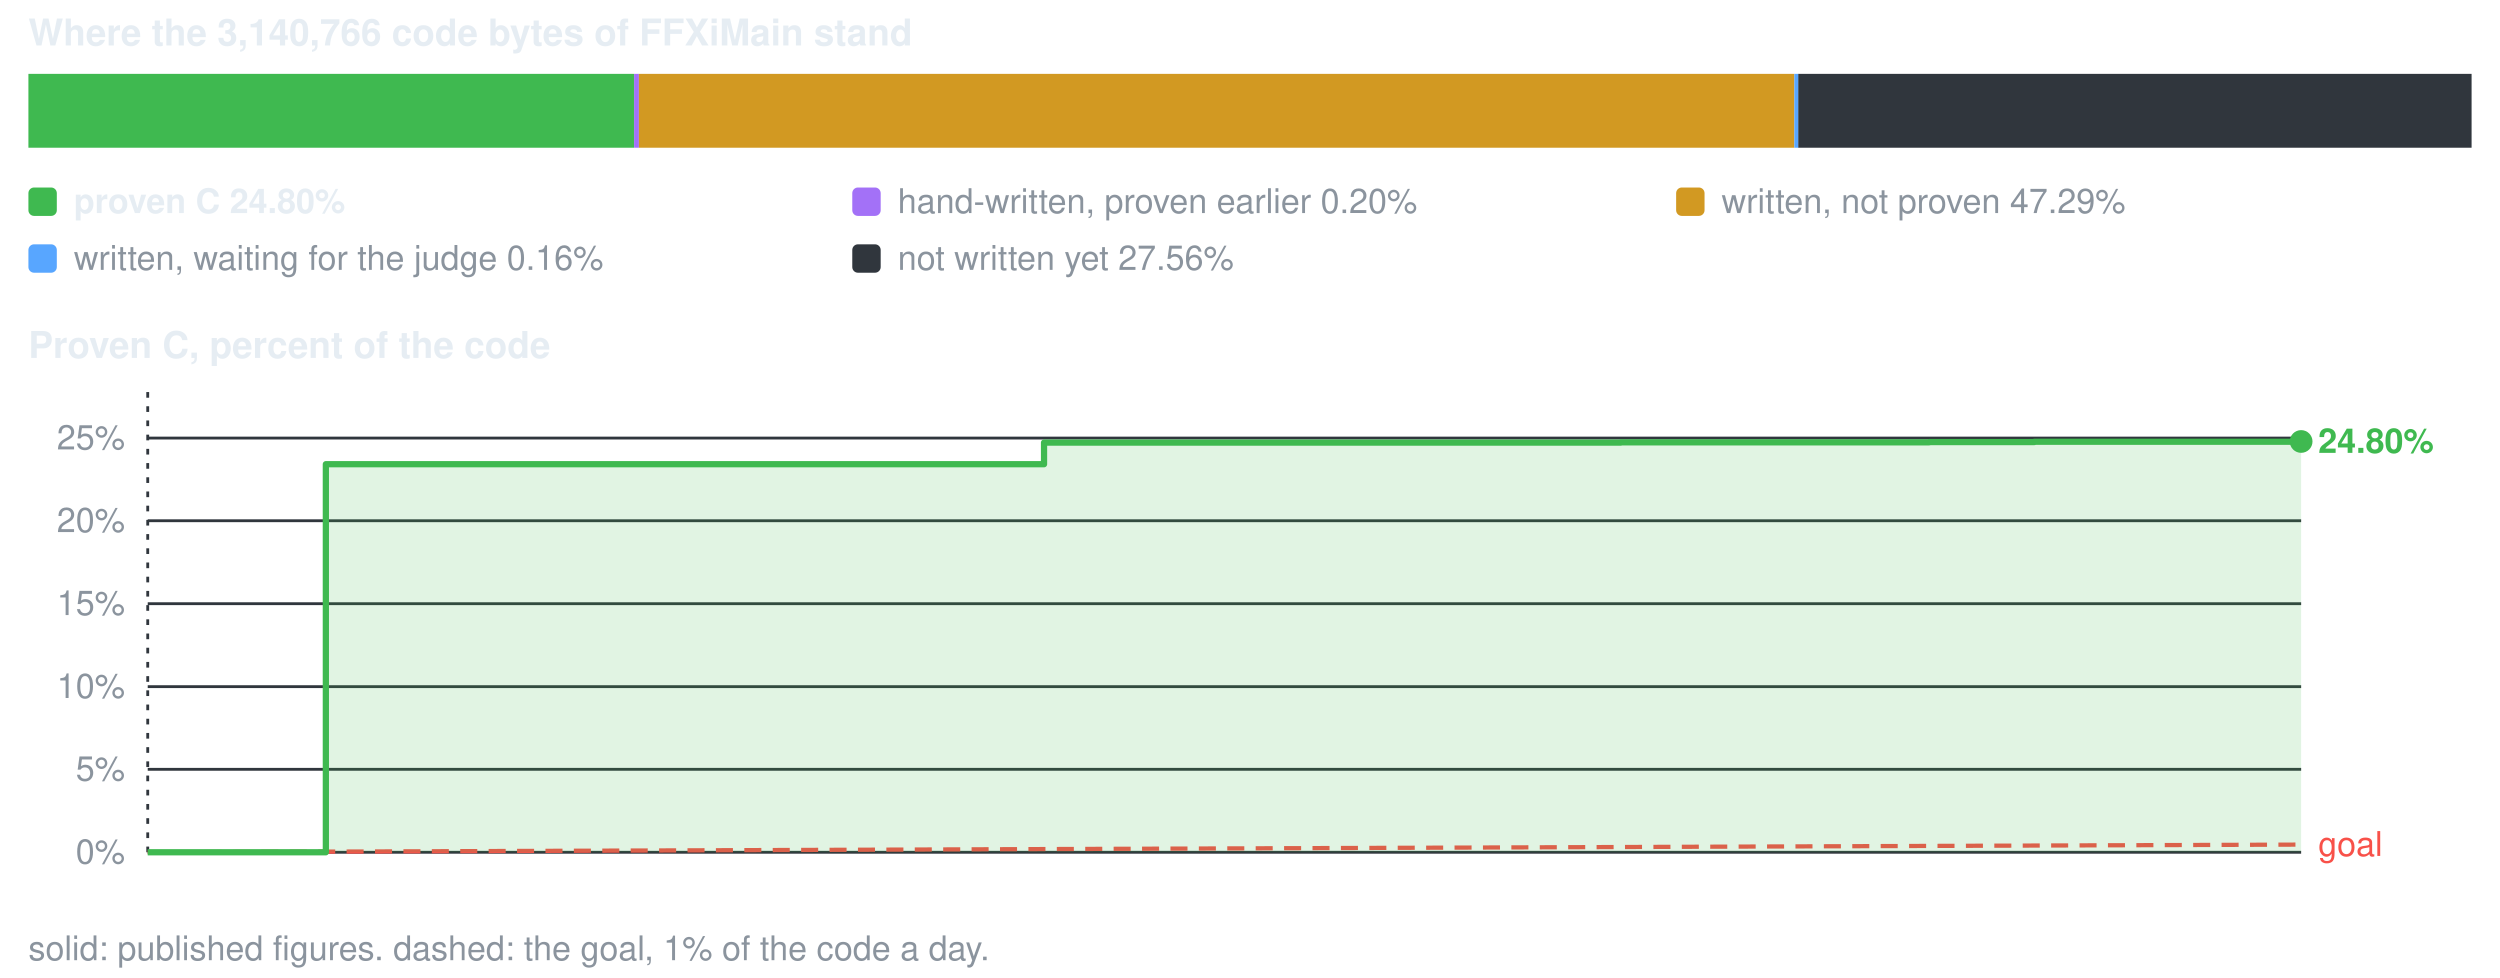
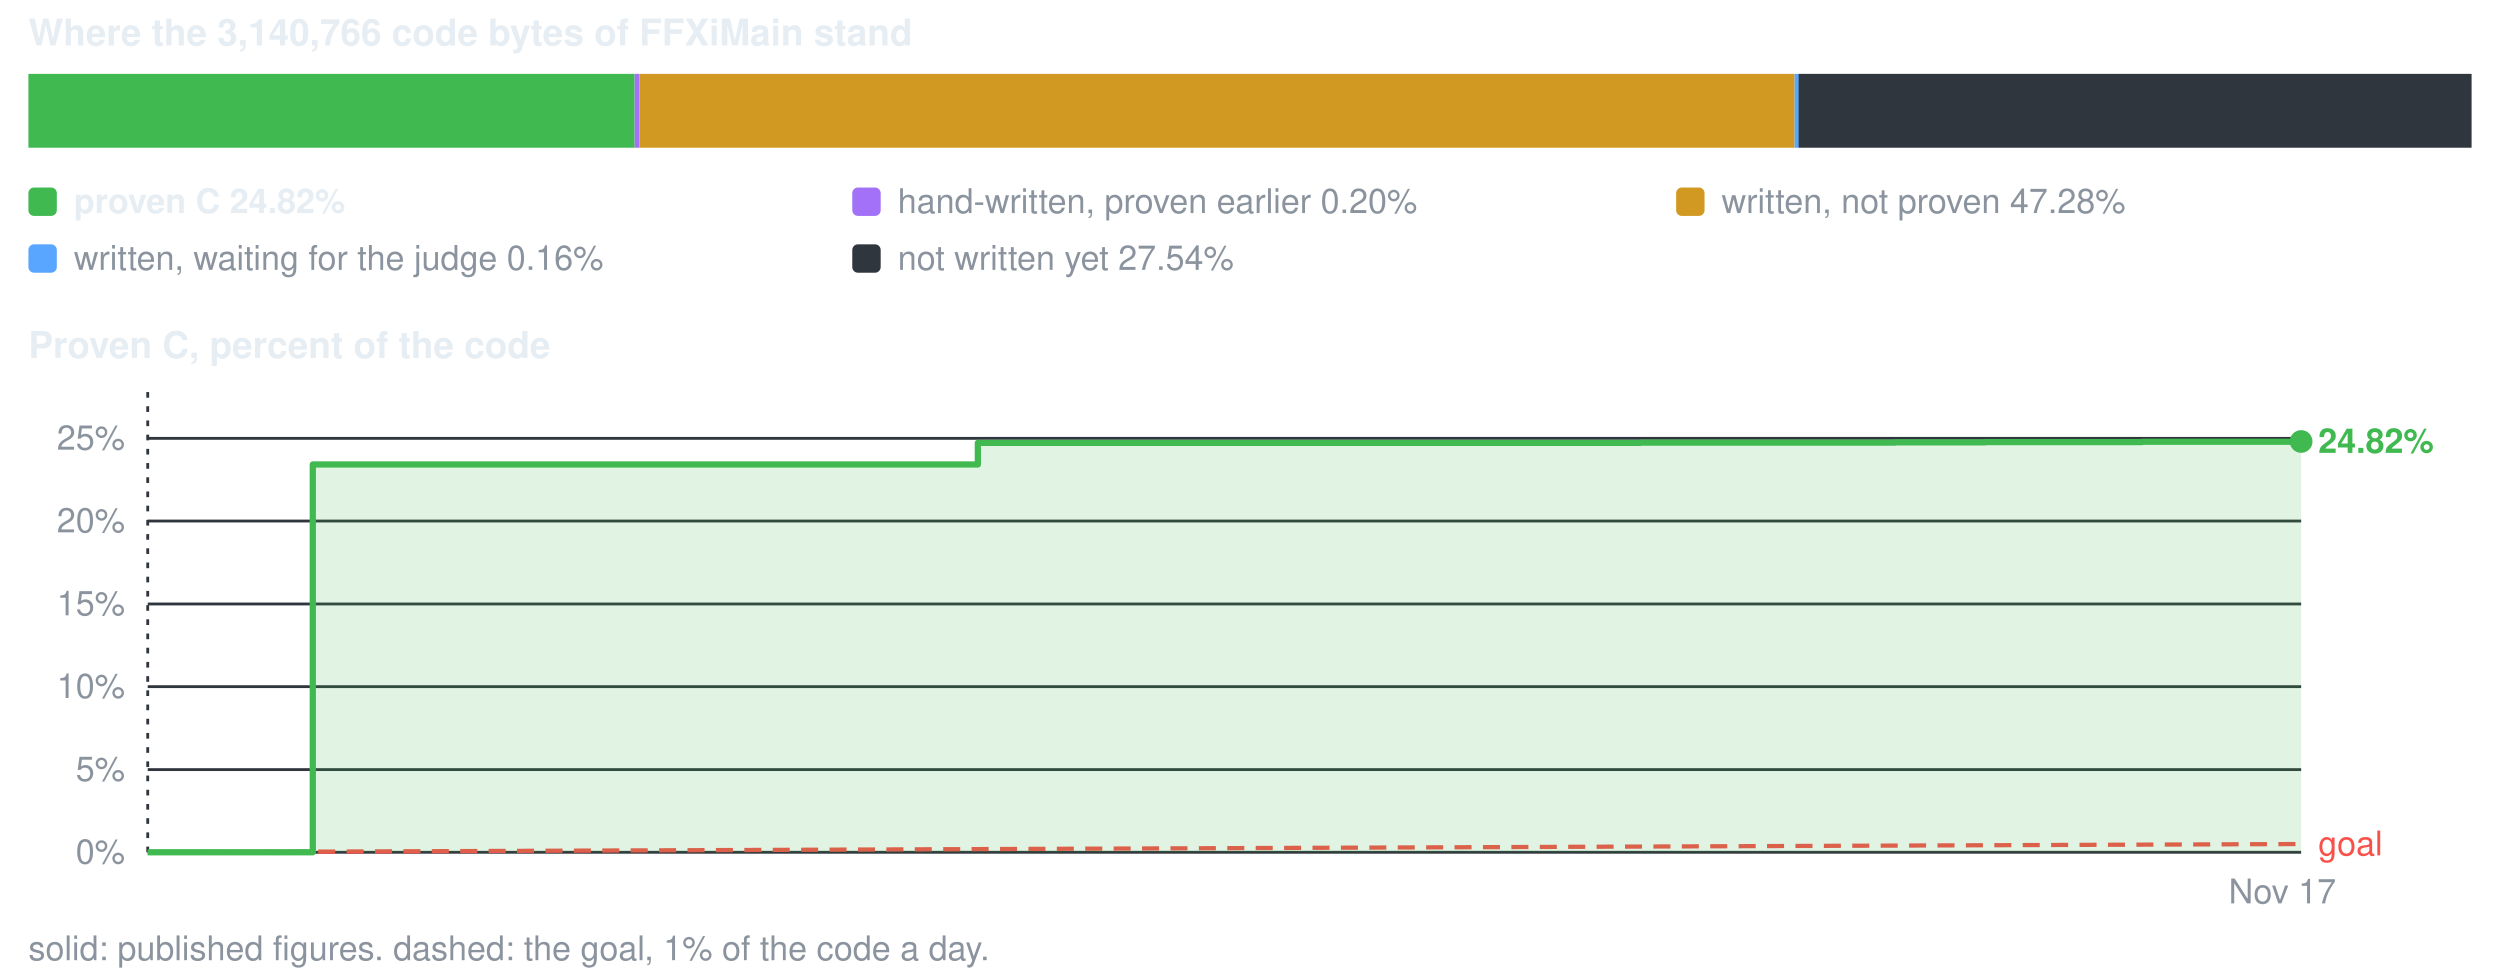
<svg xmlns="http://www.w3.org/2000/svg" viewBox="0 0 880 344" width="880" height="344" role="img" aria-label="conversion progress">
  <style>text{font-family:-apple-system,BlinkMacSystemFont,'Segoe UI',Helvetica,Arial,sans-serif;font-size:12px;fill:#8b949e}.s{fill:#e6edf3;font-weight:600}.b{font-size:13px}</style>
  <text x="10" y="16" class="s b">Where the 3,140,766 code bytes of FFXiMain stand</text>
-   <rect x="10.0" y="26" width="213.2" height="26" fill="#3fb950" />
-   <rect x="223.2" y="26" width="1.7" height="26" fill="#a371f7" />
-   <rect x="224.9" y="26" width="406.7" height="26" fill="#d29922" />
-   <rect x="631.6" y="26" width="1.5" height="26" fill="#58a6ff" />
-   <rect x="633.0" y="26" width="237.0" height="26" fill="#30363d" />
+   <rect x="10.0" y="26" width="213.4" height="26" fill="#3fb950" />
+   <rect x="223.4" y="26" width="1.7" height="26" fill="#a371f7" />
+   <rect x="225.1" y="26" width="406.6" height="26" fill="#d29922" />
+   <rect x="631.7" y="26" width="1.5" height="26" fill="#58a6ff" />
+   <rect x="633.1" y="26" width="236.9" height="26" fill="#30363d" />
  <rect x="10" y="66" width="10" height="10" rx="2" fill="#3fb950" />
-   <text x="26" y="75" class="s">proven C 24.80%</text>
+   <text x="26" y="75" class="s">proven C 24.82%</text>
  <rect x="300" y="66" width="10" height="10" rx="2" fill="#a371f7" />
  <text x="316" y="75">hand-written, proven earlier 0.20%</text>
  <rect x="590" y="66" width="10" height="10" rx="2" fill="#d29922" />
-   <text x="606" y="75">written, not proven 47.29%</text>
+   <text x="606" y="75">written, not proven 47.28%</text>
  <rect x="10" y="86" width="10" height="10" rx="2" fill="#58a6ff" />
  <text x="26" y="95">written, waiting for the judge 0.16%</text>
  <rect x="300" y="86" width="10" height="10" rx="2" fill="#30363d" />
-   <text x="316" y="95">not written yet 27.56%</text>
+   <text x="316" y="95">not written yet 27.54%</text>
  <text x="10" y="126" class="s b">Proven C, percent of the code</text>
  <line x1="52" y1="300.0" x2="810" y2="300.0" stroke="#30363d" stroke-width="1" />
  <text x="44" y="304.0" text-anchor="end">0%</text>
-   <line x1="52" y1="270.8" x2="810" y2="270.8" stroke="#30363d" stroke-width="1" />
-   <text x="44" y="274.8" text-anchor="end">5%</text>
+   <line x1="52" y1="270.9" x2="810" y2="270.9" stroke="#30363d" stroke-width="1" />
+   <text x="44" y="274.9" text-anchor="end">5%</text>
  <line x1="52" y1="241.7" x2="810" y2="241.7" stroke="#30363d" stroke-width="1" />
  <text x="44" y="245.7" text-anchor="end">10%</text>
-   <line x1="52" y1="212.5" x2="810" y2="212.5" stroke="#30363d" stroke-width="1" />
-   <text x="44" y="216.5" text-anchor="end">15%</text>
-   <line x1="52" y1="183.3" x2="810" y2="183.3" stroke="#30363d" stroke-width="1" />
-   <text x="44" y="187.3" text-anchor="end">20%</text>
-   <line x1="52" y1="154.2" x2="810" y2="154.2" stroke="#30363d" stroke-width="1" />
-   <text x="44" y="158.2" text-anchor="end">25%</text>
+   <line x1="52" y1="212.6" x2="810" y2="212.6" stroke="#30363d" stroke-width="1" />
+   <text x="44" y="216.6" text-anchor="end">15%</text>
+   <line x1="52" y1="183.4" x2="810" y2="183.4" stroke="#30363d" stroke-width="1" />
+   <text x="44" y="187.4" text-anchor="end">20%</text>
+   <line x1="52" y1="154.3" x2="810" y2="154.3" stroke="#30363d" stroke-width="1" />
+   <text x="44" y="158.3" text-anchor="end">25%</text>
  <line x1="52.0" y1="138" x2="52.0" y2="300" stroke="#30363d" stroke-width="1" stroke-dasharray="2 3" />
-   <line x1="52.0" y1="300.0" x2="810.0" y2="297.3" stroke="#f85149" stroke-width="1.5" stroke-dasharray="6 4" />
-   <text x="816.0" y="301.3" style="fill:#f85149">goal</text>
-   <path d="M52.0 300.0 H114.7 V163.4 H140.9 V163.4 H185.3 V163.4 H249.5 V163.4 H367.5 V155.8 H394.5 V155.8 H443.8 V155.8 H524.1 V155.8 H570.5 V155.7 H619.2 V155.7 H679.1 V155.6 H716.1 V155.5 H750.5 V155.5 H810.0 V155.4 V300.0 H52.0 Z" fill="#3fb950" fill-opacity="0.16" />
-   <path d="M52.0 300.0 H114.7 V163.4 H140.9 V163.4 H185.3 V163.4 H249.5 V163.4 H367.5 V155.8 H394.5 V155.8 H443.8 V155.8 H524.1 V155.8 H570.5 V155.7 H619.2 V155.7 H679.1 V155.6 H716.1 V155.5 H750.5 V155.5 H810.0 V155.4" fill="none" stroke="#3fb950" stroke-width="2.2" stroke-linejoin="round" />
+   <text x="803.4" y="318" text-anchor="middle">Nov 17</text>
+   <line x1="52.0" y1="300.0" x2="810.0" y2="297.1" stroke="#f85149" stroke-width="1.5" stroke-dasharray="6 4" />
+   <text x="816.0" y="301.1" style="fill:#f85149">goal</text>
+   <path d="M52.0 300.0 H110.1 V163.5 H134.3 V163.5 H175.5 V163.5 H234.9 V163.5 H344.2 V155.9 H369.2 V155.9 H414.9 V155.9 H489.2 V155.9 H532.2 V155.9 H577.3 V155.8 H632.8 V155.8 H667.0 V155.7 H698.9 V155.6 H754.1 V155.5 H810.0 V155.4 V300.0 H52.0 Z" fill="#3fb950" fill-opacity="0.16" />
+   <path d="M52.0 300.0 H110.1 V163.5 H134.3 V163.5 H175.5 V163.5 H234.9 V163.5 H344.2 V155.9 H369.2 V155.9 H414.9 V155.9 H489.2 V155.9 H532.2 V155.9 H577.3 V155.8 H632.8 V155.8 H667.0 V155.7 H698.9 V155.6 H754.1 V155.5 H810.0 V155.4" fill="none" stroke="#3fb950" stroke-width="2.2" stroke-linejoin="round" />
  <circle cx="810.0" cy="155.4" r="4" fill="#3fb950" />
-   <text x="816.0" y="159.4" class="s" style="fill:#3fb950">24.80%</text>
+   <text x="816.0" y="159.4" class="s" style="fill:#3fb950">24.82%</text>
  <text x="10" y="338">solid: published figures. dashed: the goal, 1% of the code a day.</text>
</svg>
